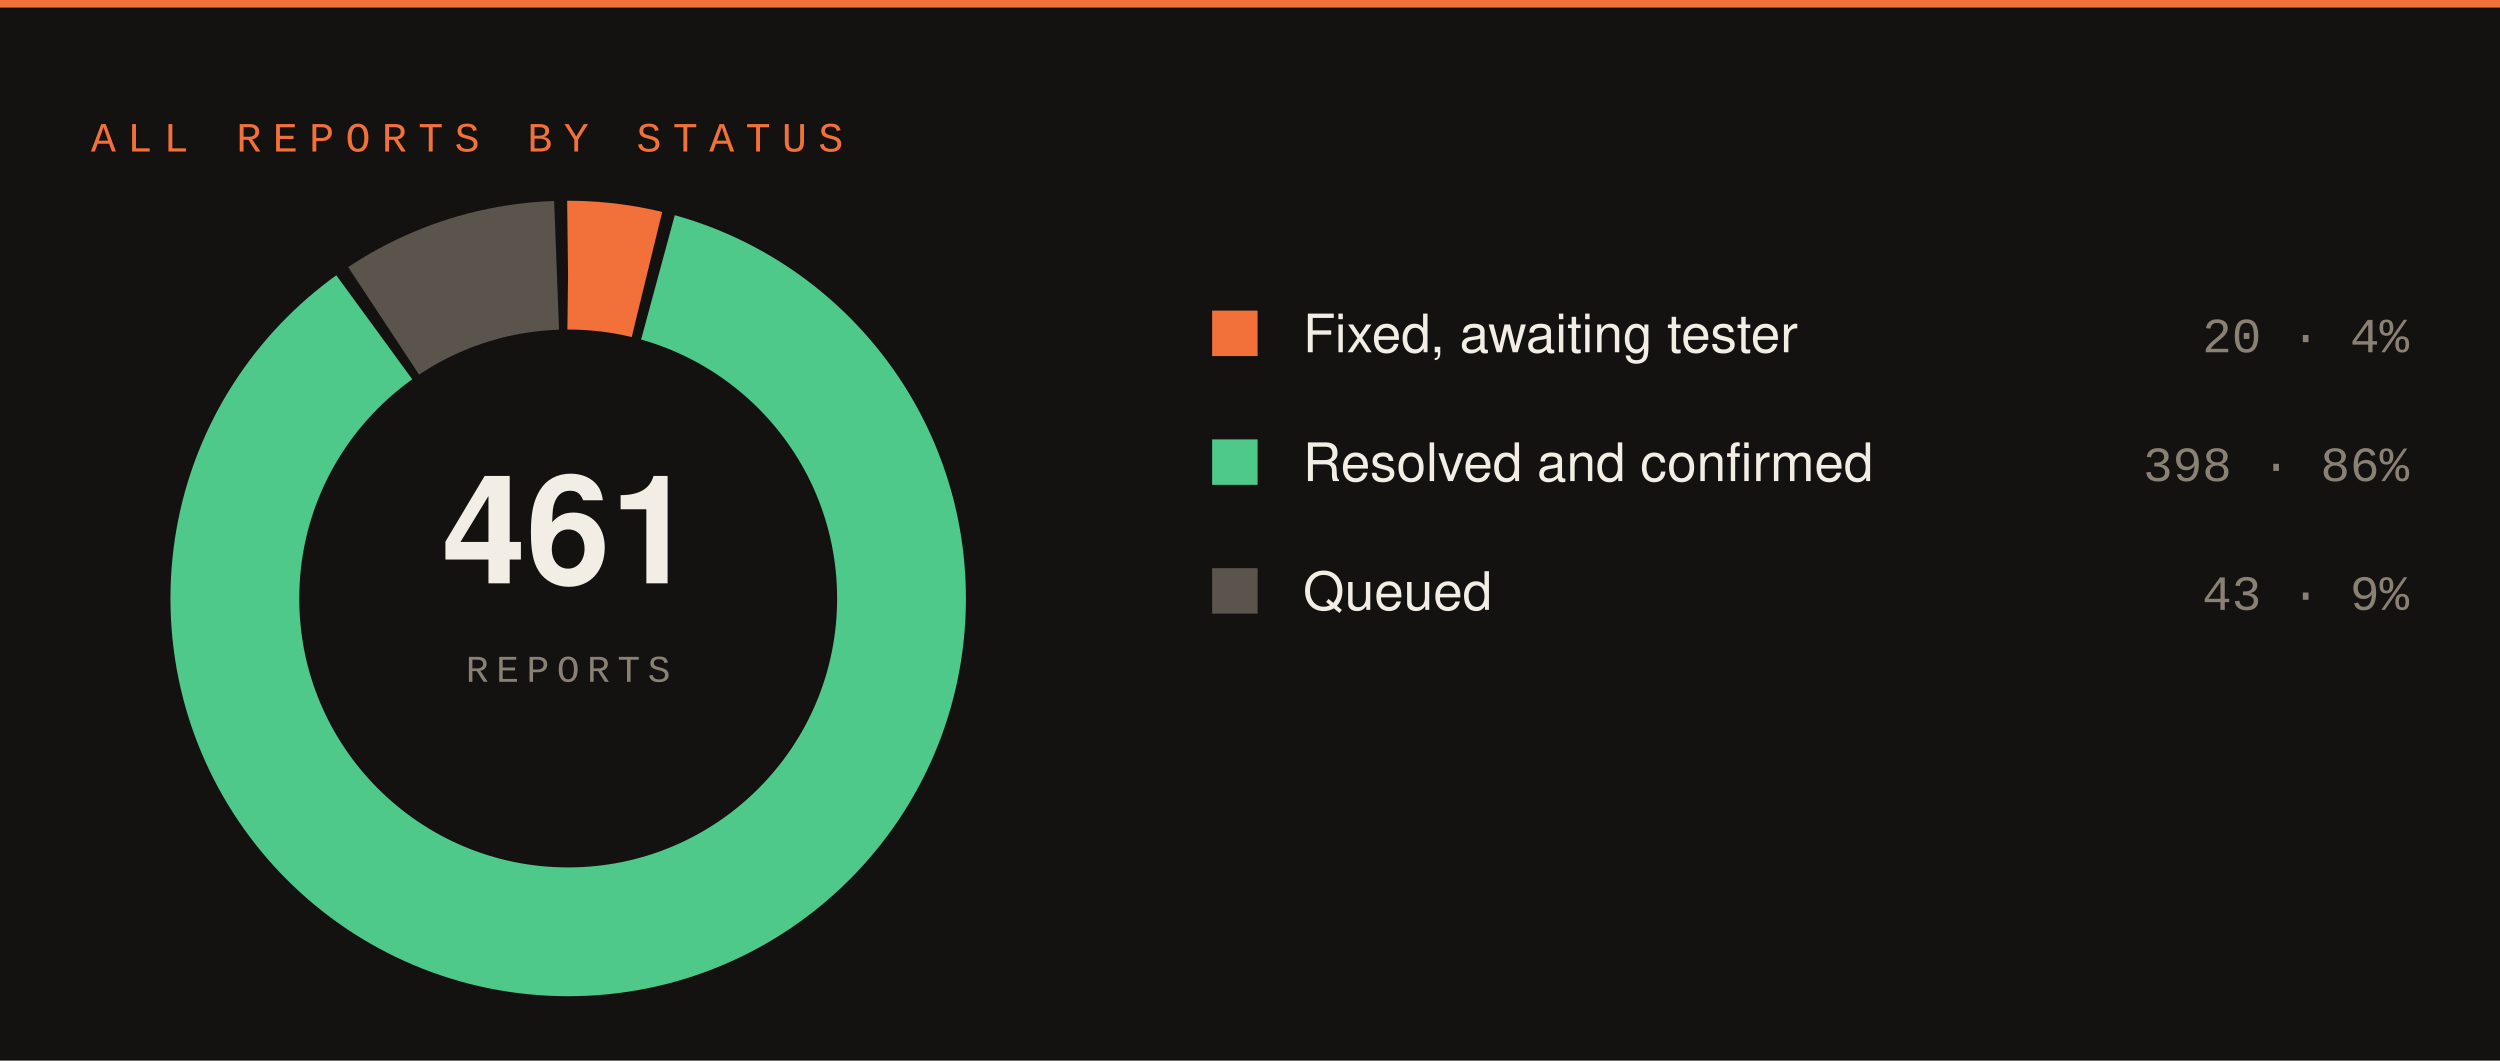
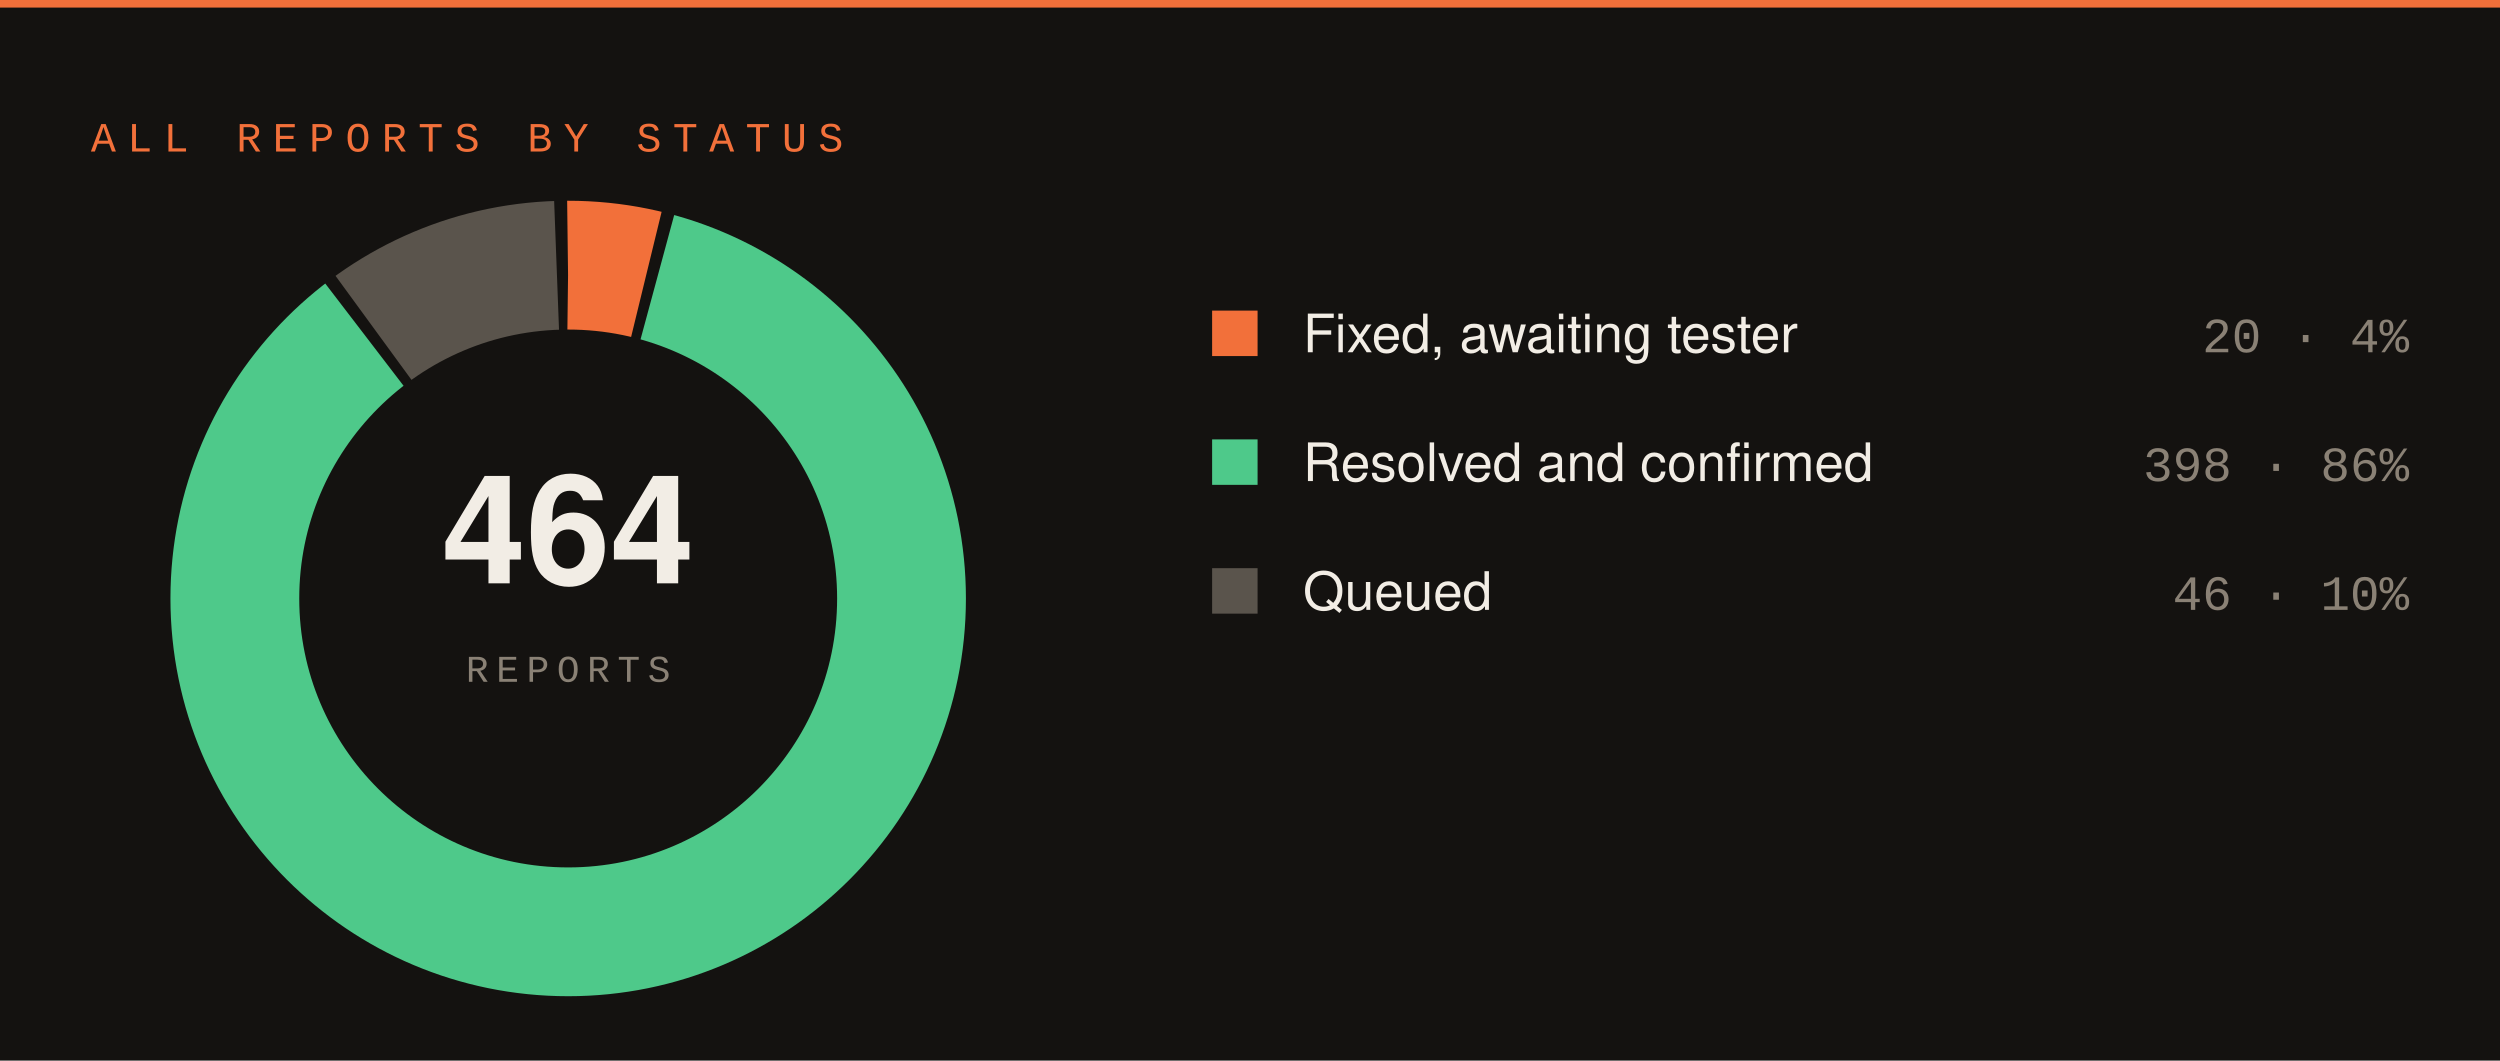
<svg xmlns="http://www.w3.org/2000/svg" width="660" height="280" viewBox="0 0 660 280">
  <rect width="660" height="280" fill="#141210" />
  <rect x="0" y="0" width="660" height="2" fill="#f2703a" />
  <text x="24" y="40" font-family="SFMono-Regular,Consolas,Liberation Mono,monospace" font-size="11" letter-spacing="3" fill="#f2703a">ALL REPORTS BY STATUS</text>
-   <circle cx="150" cy="158" r="88" fill="none" stroke="#f2703a" stroke-width="34" stroke-dasharray="20.99 531.93" stroke-dashoffset="-0.00" transform="rotate(-90 150 158)" />
-   <circle cx="150" cy="158" r="88" fill="none" stroke="#4ec98a" stroke-width="34" stroke-dasharray="474.36 78.56" stroke-dashoffset="-23.99" transform="rotate(-90 150 158)" />
-   <circle cx="150" cy="158" r="88" fill="none" stroke="#5a544c" stroke-width="34" stroke-dasharray="48.57 504.35" stroke-dashoffset="-501.35" transform="rotate(-90 150 158)" />
-   <text x="150" y="154" font-family="-apple-system,Segoe UI,Helvetica,Arial,sans-serif" font-size="40" font-weight="700" fill="#f2ede5" text-anchor="middle">461</text>
+   <circle cx="150" cy="158" r="88" fill="none" stroke="#f2703a" stroke-width="34" stroke-dasharray="20.83 532.09" stroke-dashoffset="-0.00" transform="rotate(-90 150 158)" />
+   <circle cx="150" cy="158" r="88" fill="none" stroke="#4ec98a" stroke-width="34" stroke-dasharray="471.27 81.65" stroke-dashoffset="-23.83" transform="rotate(-90 150 158)" />
+   <circle cx="150" cy="158" r="88" fill="none" stroke="#5a544c" stroke-width="34" stroke-dasharray="51.82 501.10" stroke-dashoffset="-498.10" transform="rotate(-90 150 158)" />
+   <text x="150" y="154" font-family="-apple-system,Segoe UI,Helvetica,Arial,sans-serif" font-size="40" font-weight="700" fill="#f2ede5" text-anchor="middle">464</text>
  <text x="150" y="180" font-family="SFMono-Regular,Consolas,Liberation Mono,monospace" font-size="10" letter-spacing="2" fill="#8a8175" text-anchor="middle">REPORTS</text>
  <rect x="320" y="82" width="12" height="12" fill="#f2703a" />
  <text x="344" y="93" font-family="-apple-system,Segoe UI,Helvetica,Arial,sans-serif" font-size="14" fill="#f2ede5">Fixed, awaiting tester</text>
  <text x="636" y="93" font-family="SFMono-Regular,Consolas,Liberation Mono,monospace" font-size="13" fill="#8a8175" text-anchor="end">20 · 4%</text>
  <rect x="320" y="116" width="12" height="12" fill="#4ec98a" />
  <text x="344" y="127" font-family="-apple-system,Segoe UI,Helvetica,Arial,sans-serif" font-size="14" fill="#f2ede5">Resolved and confirmed</text>
  <text x="636" y="127" font-family="SFMono-Regular,Consolas,Liberation Mono,monospace" font-size="13" fill="#8a8175" text-anchor="end">398 · 86%</text>
  <rect x="320" y="150" width="12" height="12" fill="#5a544c" />
  <text x="344" y="161" font-family="-apple-system,Segoe UI,Helvetica,Arial,sans-serif" font-size="14" fill="#f2ede5">Queued</text>
-   <text x="636" y="161" font-family="SFMono-Regular,Consolas,Liberation Mono,monospace" font-size="13" fill="#8a8175" text-anchor="end">43 · 9%</text>
+   <text x="636" y="161" font-family="SFMono-Regular,Consolas,Liberation Mono,monospace" font-size="13" fill="#8a8175" text-anchor="end">46 · 10%</text>
</svg>
